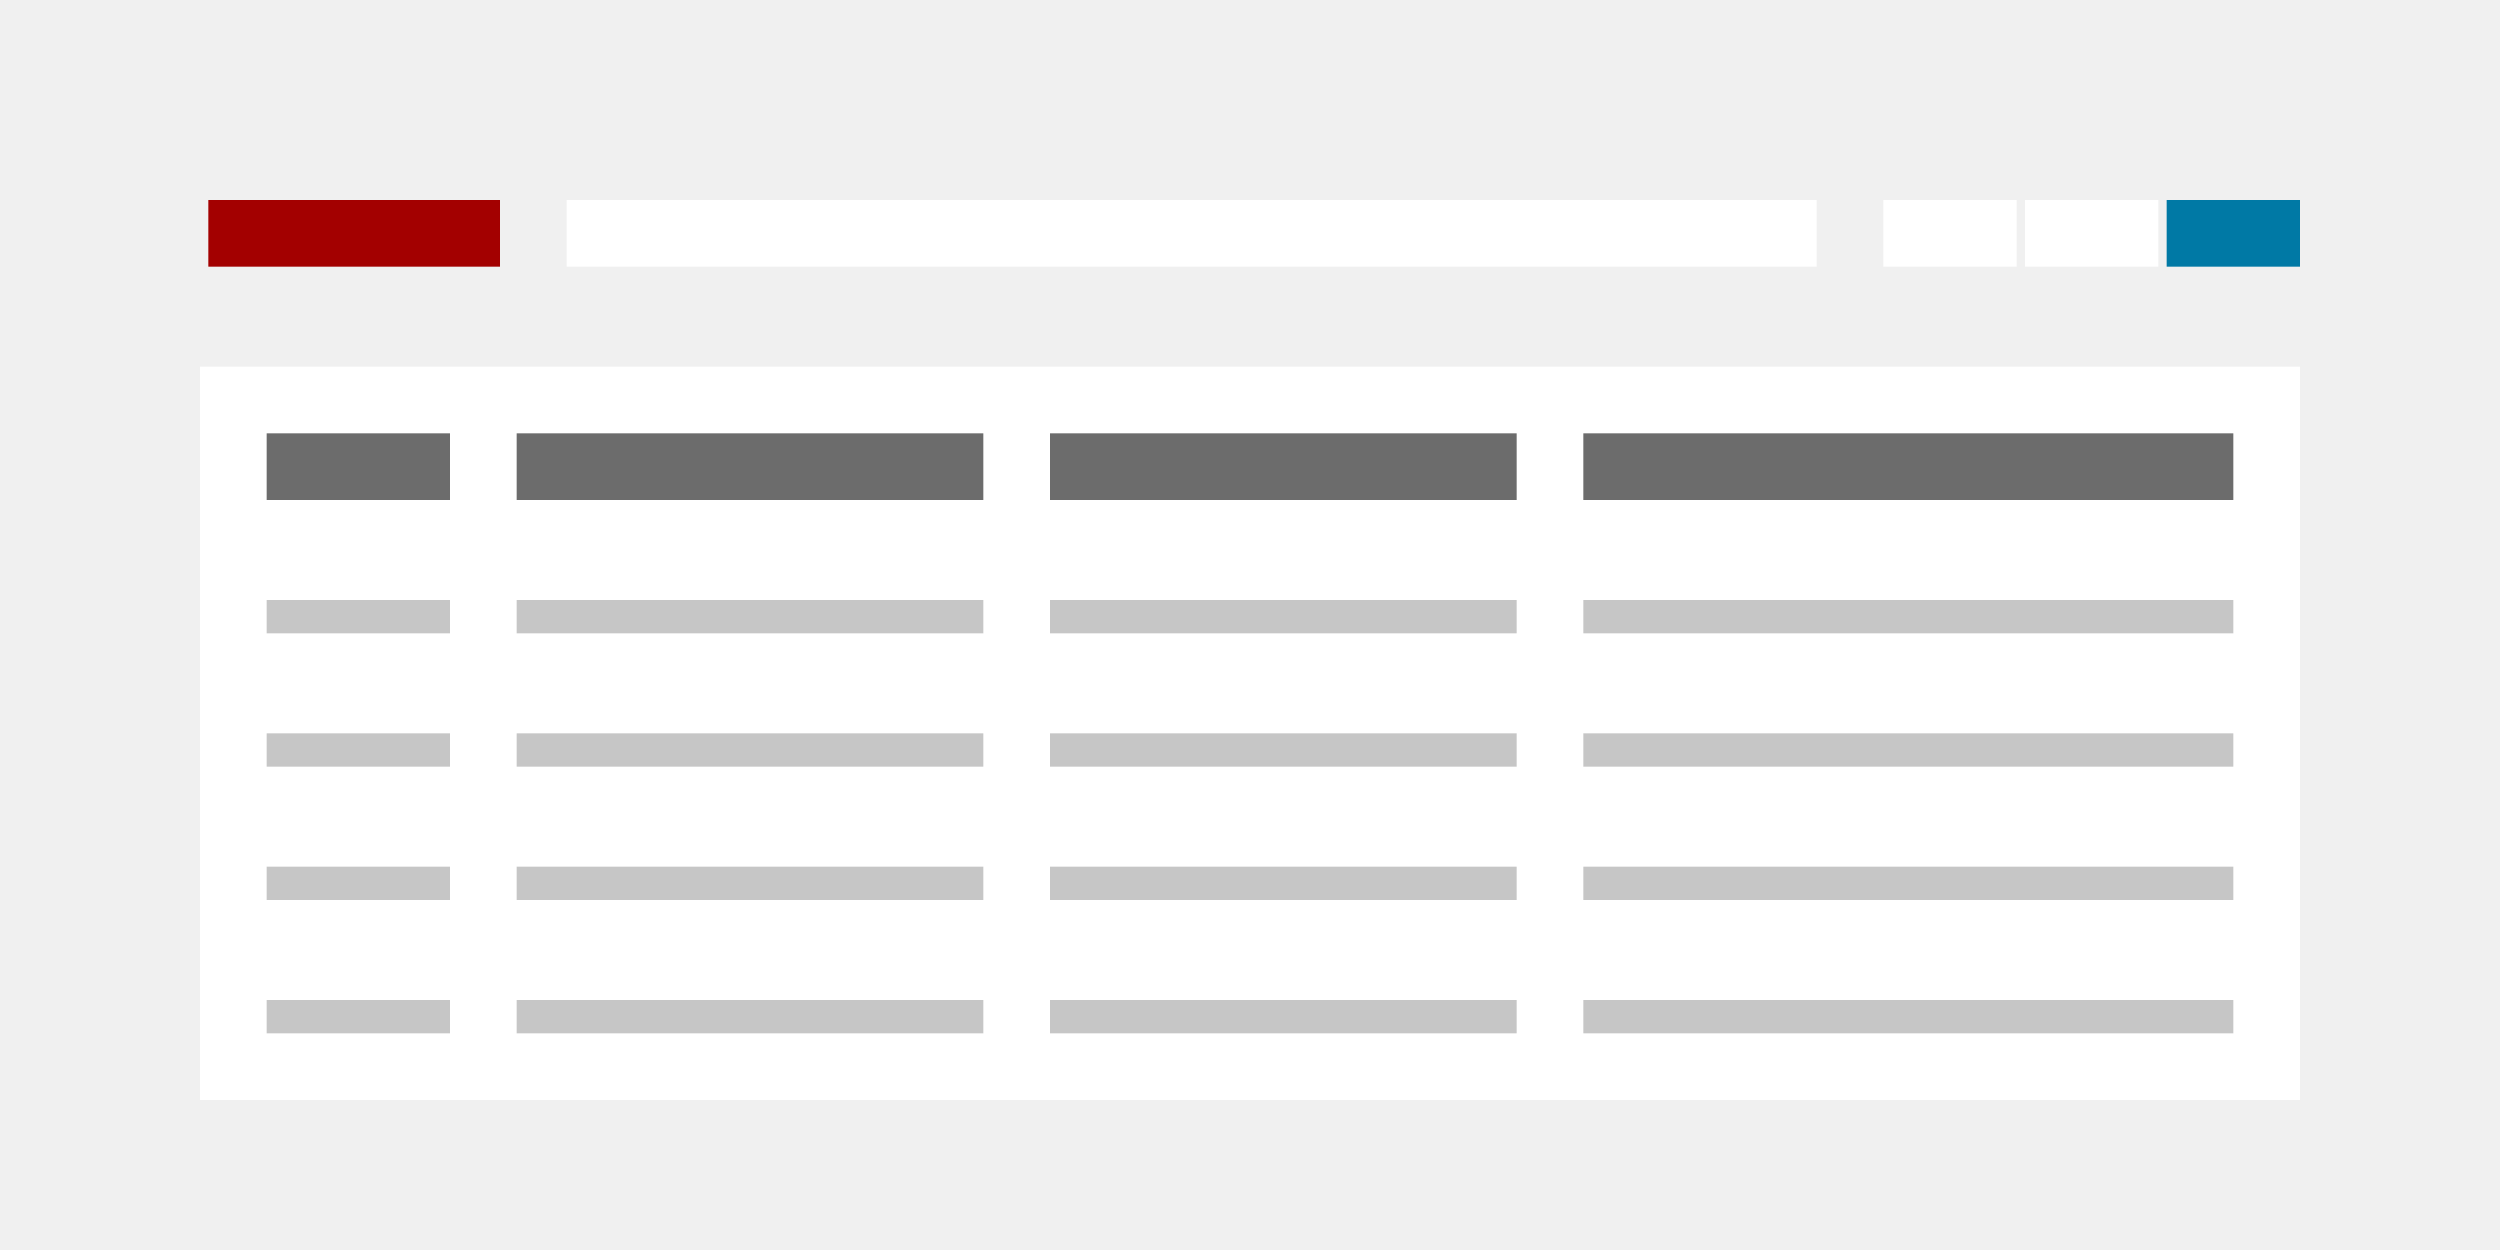
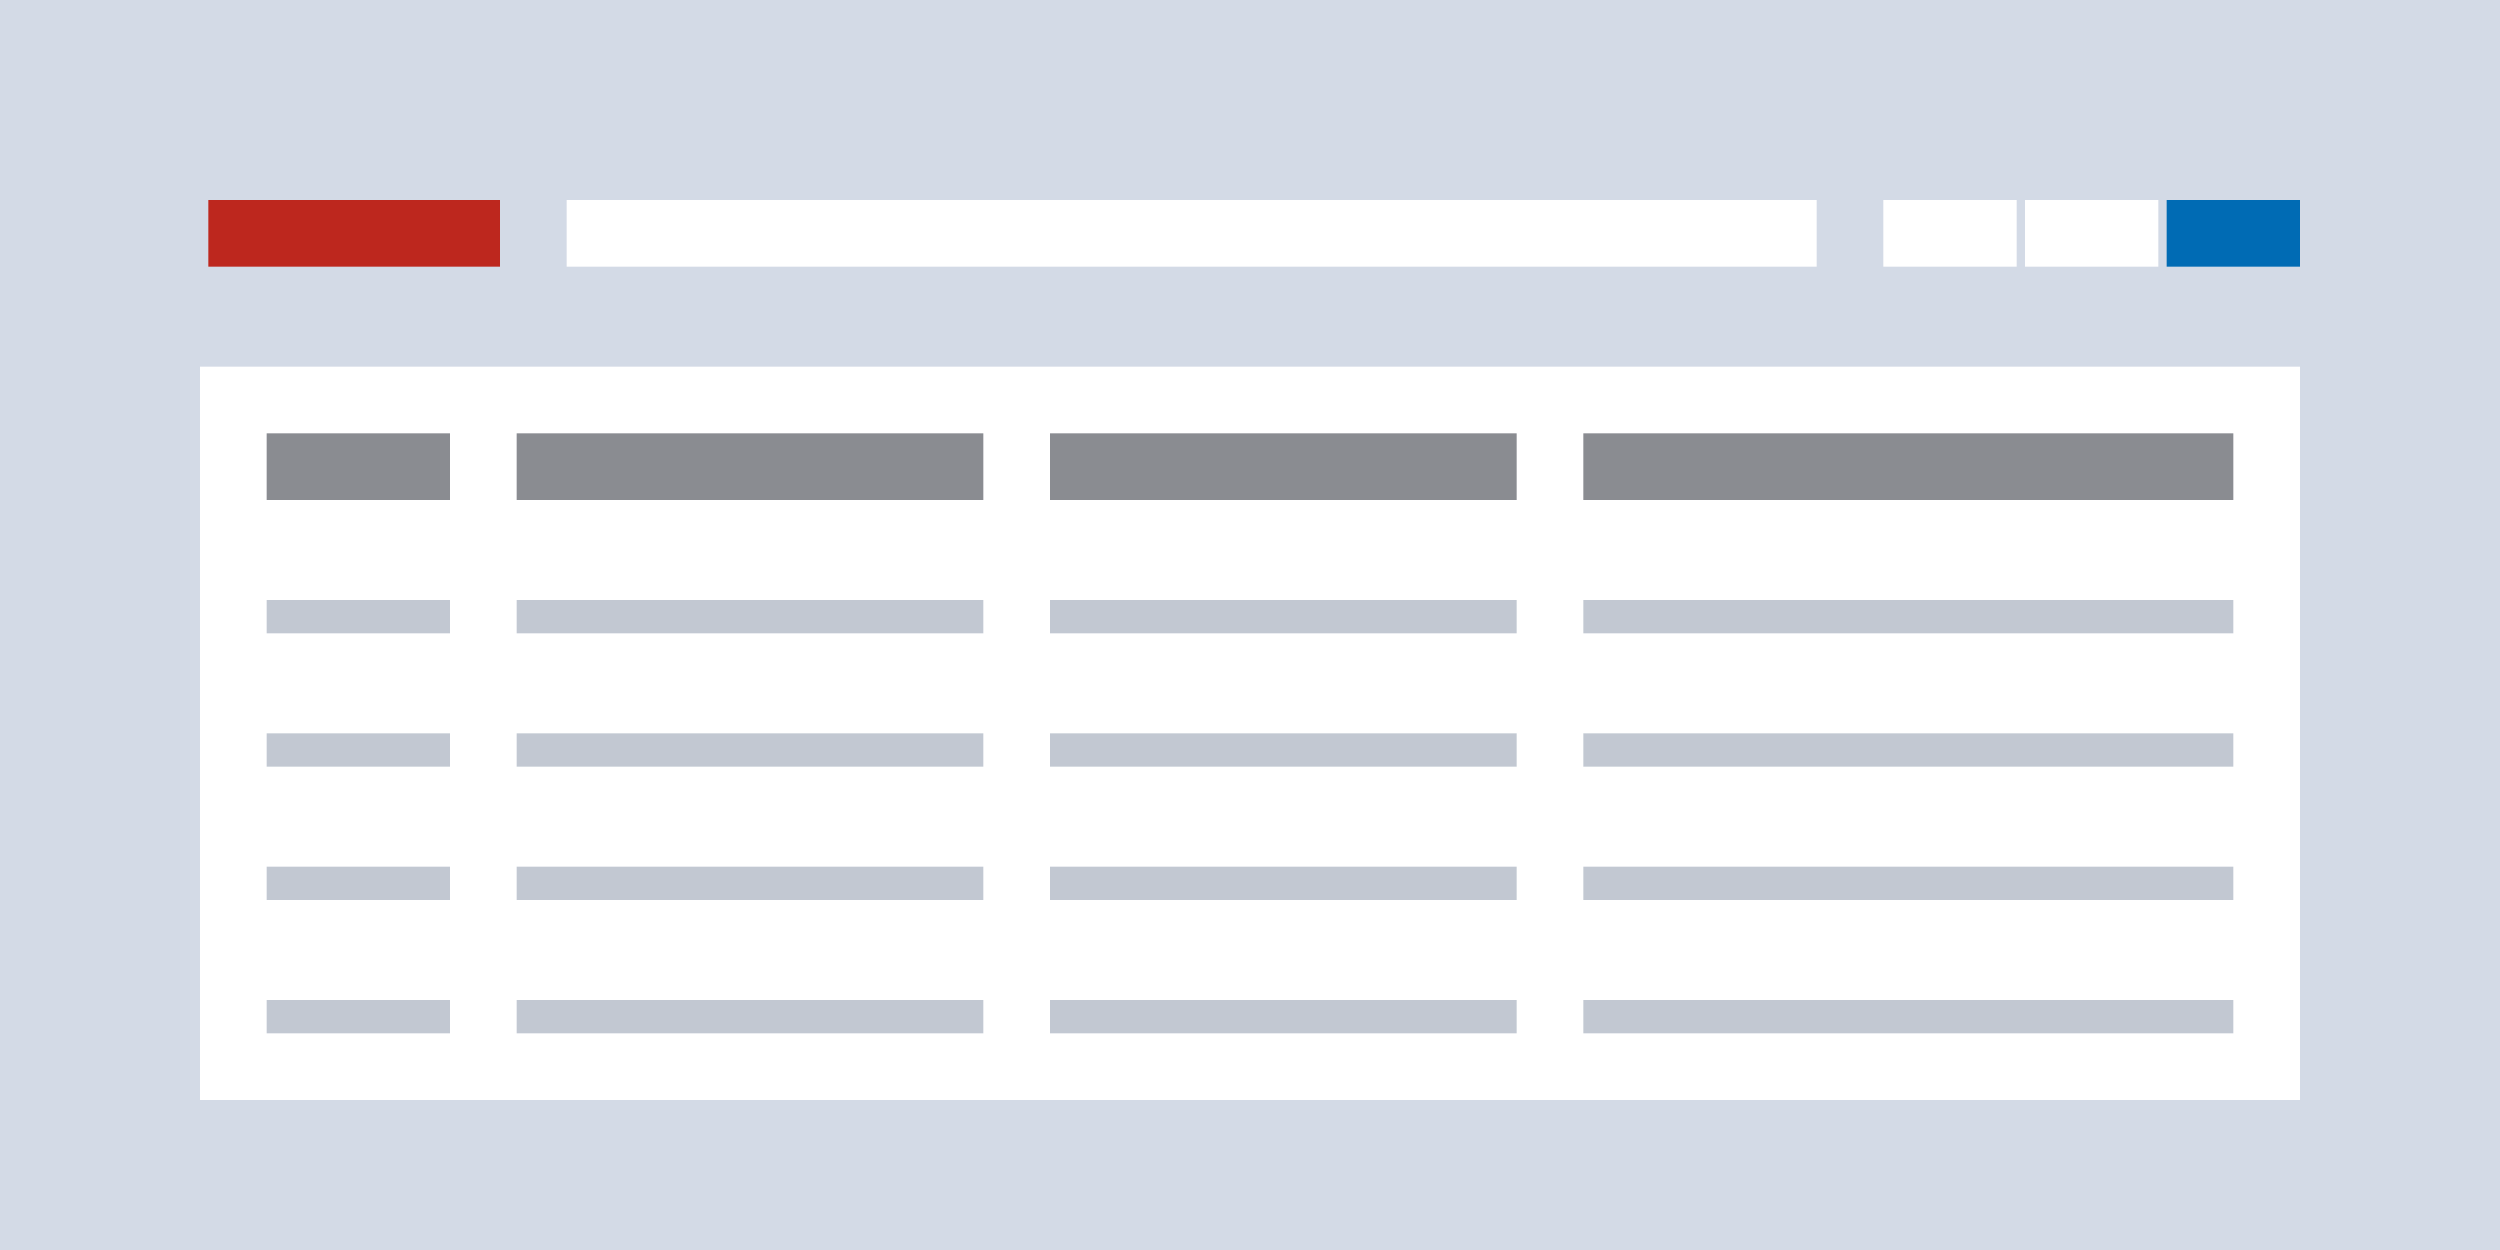
- <svg xmlns="http://www.w3.org/2000/svg" width="300" height="150" style="background:#d9d9d9" viewBox="0 0 300 150">
+ <svg xmlns="http://www.w3.org/2000/svg" width="300" height="150" viewBox="0 0 300 150">
  <g fill="none" fill-rule="evenodd">
-     <rect width="252" height="88" x="24" y="44" fill="#FFF" />
-     <polygon fill="#A30000" points="25 24 60 24 60 32 25 32" />
+     <rect width="300" height="150" fill="#D3DAE6" />
+     <polygon fill="#FFF" points="24 44 276 44 276 132 24 132" />
+     <polygon fill="#BD271E" points="25 24 60 24 60 32 25 32" />
    <g transform="translate(226 24)">
-       <polygon fill="#0079A5" points="34 0 50 0 50 8 34 8" />
+       <polygon fill="#006BB4" points="34 0 50 0 50 8 34 8" />
      <polygon fill="#FFF" points="17 0 33 0 33 8 17 8" />
      <polygon fill="#FFF" points="0 0 16 0 16 8 0 8" />
    </g>
    <polygon fill="#FFF" points="68 24 218 24 218 32 68 32" />
-     <g fill="#9F9F9F" opacity=".593" transform="translate(32 72)">
+     <g fill="#98A2B3" opacity=".593" transform="translate(32 72)">
      <polygon points="0 0 22 0 22 4 0 4" />
      <polygon points="30 0 86 0 86 4 30 4" />
      <polygon points="94 0 150 0 150 4 94 4" />
      <polygon points="158 0 236 0 236 4 158 4" />
      <polygon points="0 16 22 16 22 20 0 20" />
      <polygon points="30 16 86 16 86 20 30 20" />
      <polygon points="94 16 150 16 150 20 94 20" />
      <polygon points="158 16 236 16 236 20 158 20" />
      <polygon points="0 32 22 32 22 36 0 36" />
      <polygon points="30 32 86 32 86 36 30 36" />
      <polygon points="94 32 150 32 150 36 94 36" />
      <polygon points="158 32 236 32 236 36 158 36" />
      <polygon points="0 48 22 48 22 52 0 52" />
      <polygon points="30 48 86 48 86 52 30 52" />
      <polygon points="94 48 150 48 150 52 94 52" />
      <polygon points="158 48 236 48 236 52 158 52" />
    </g>
-     <g fill="#000" opacity=".577" transform="translate(32 52)">
+     <g fill="#343741" opacity=".577" transform="translate(32 52)">
      <polygon points="0 0 22 0 22 8 0 8" />
      <polygon points="30 0 86 0 86 8 30 8" />
      <polygon points="94 0 150 0 150 8 94 8" />
      <polygon points="158 0 236 0 236 8 158 8" />
    </g>
  </g>
</svg>
